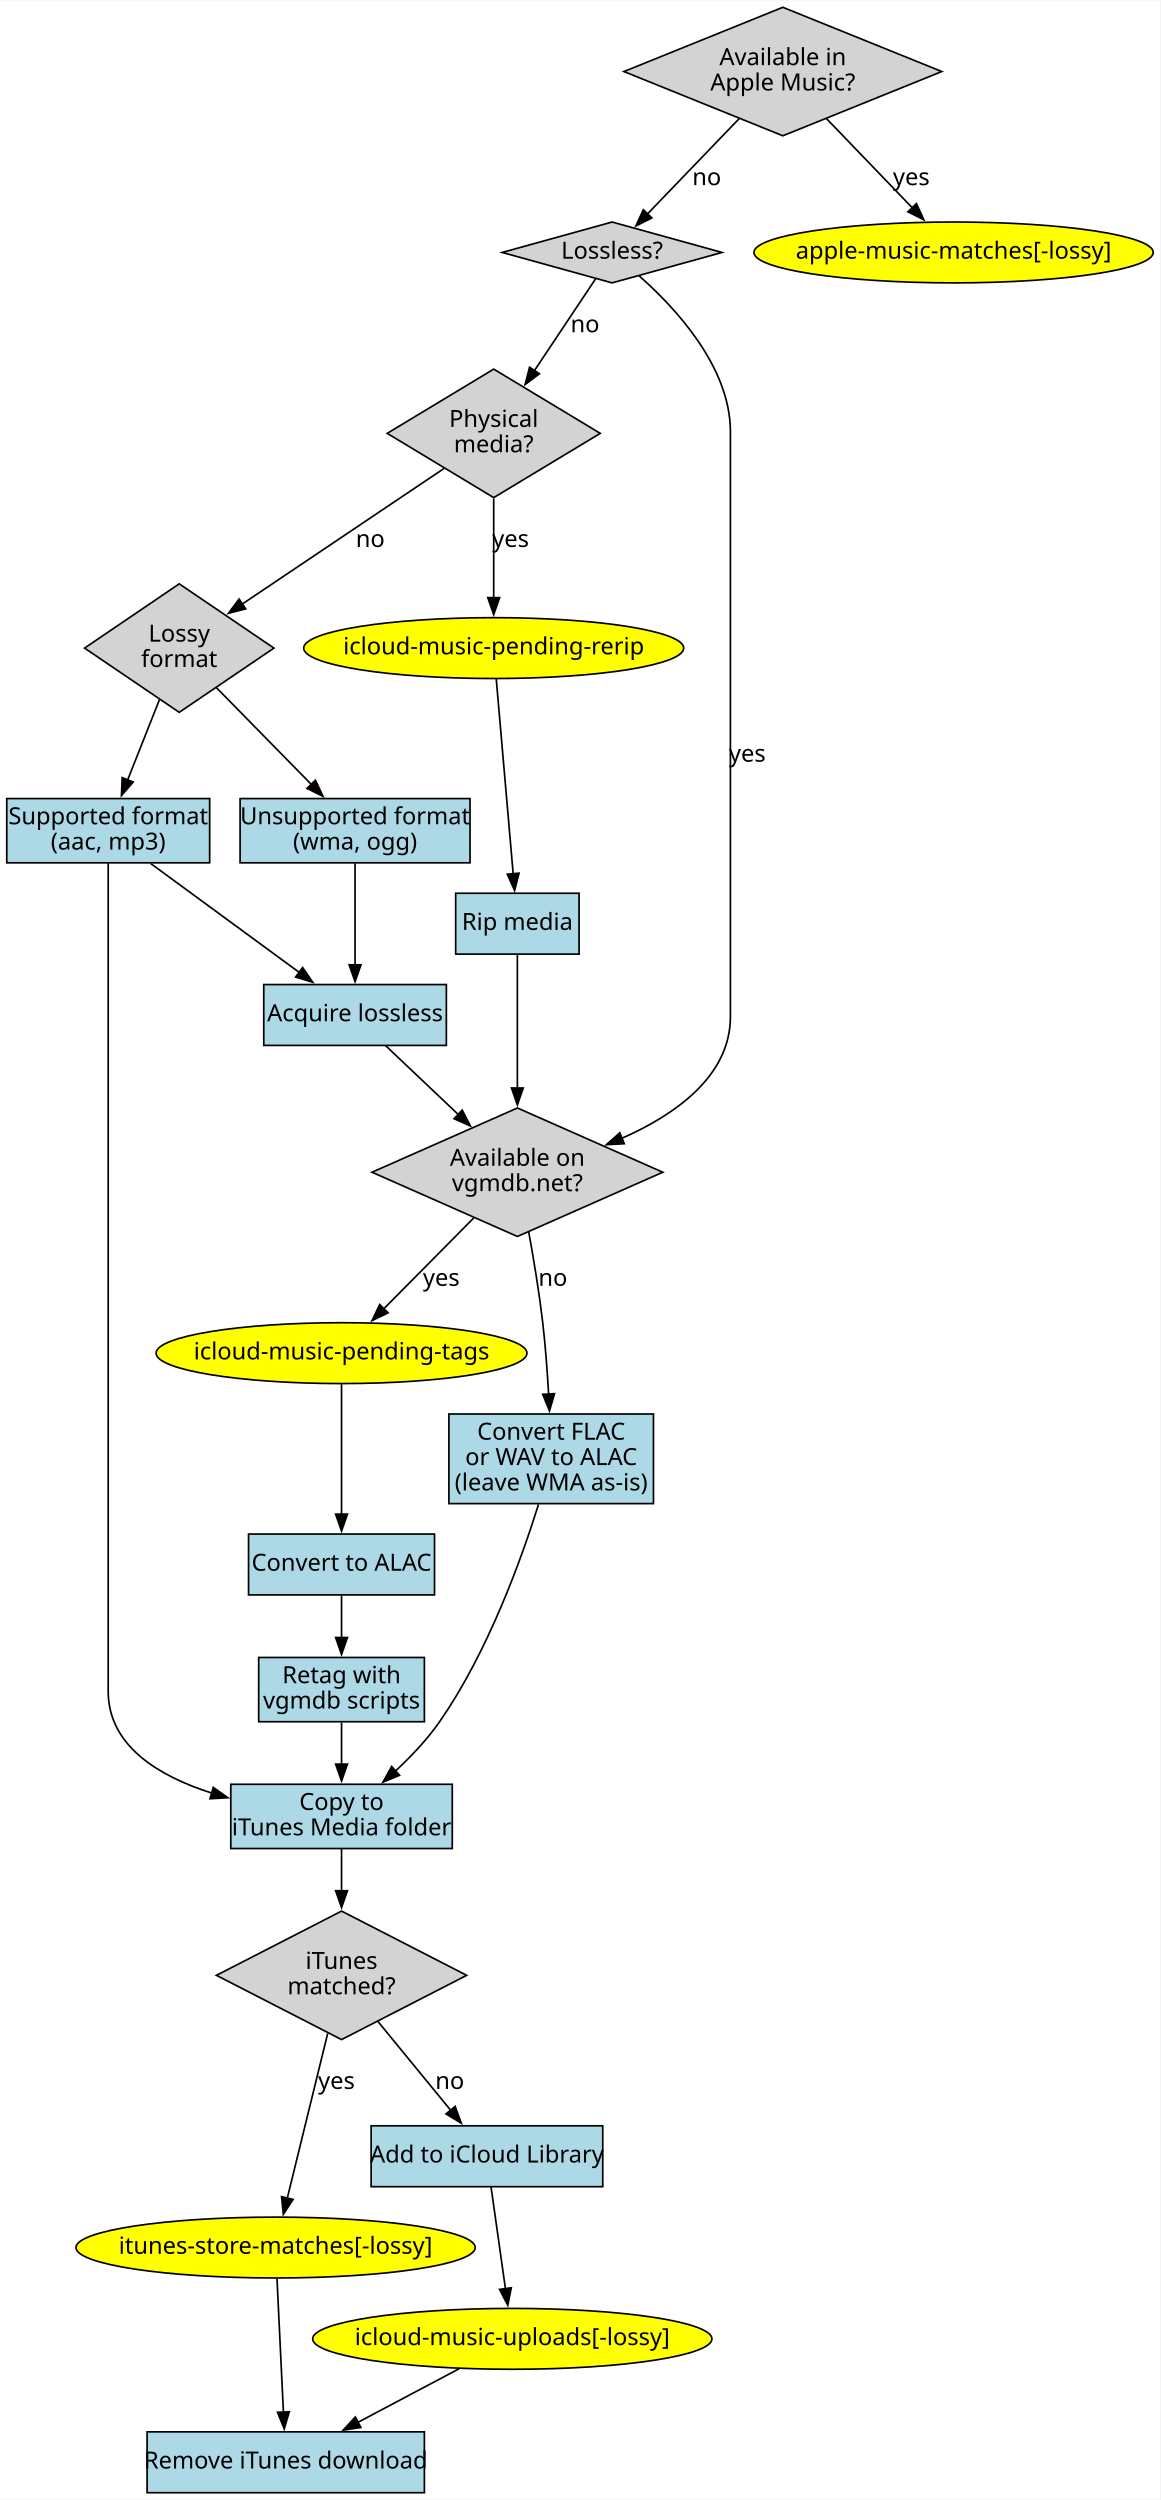
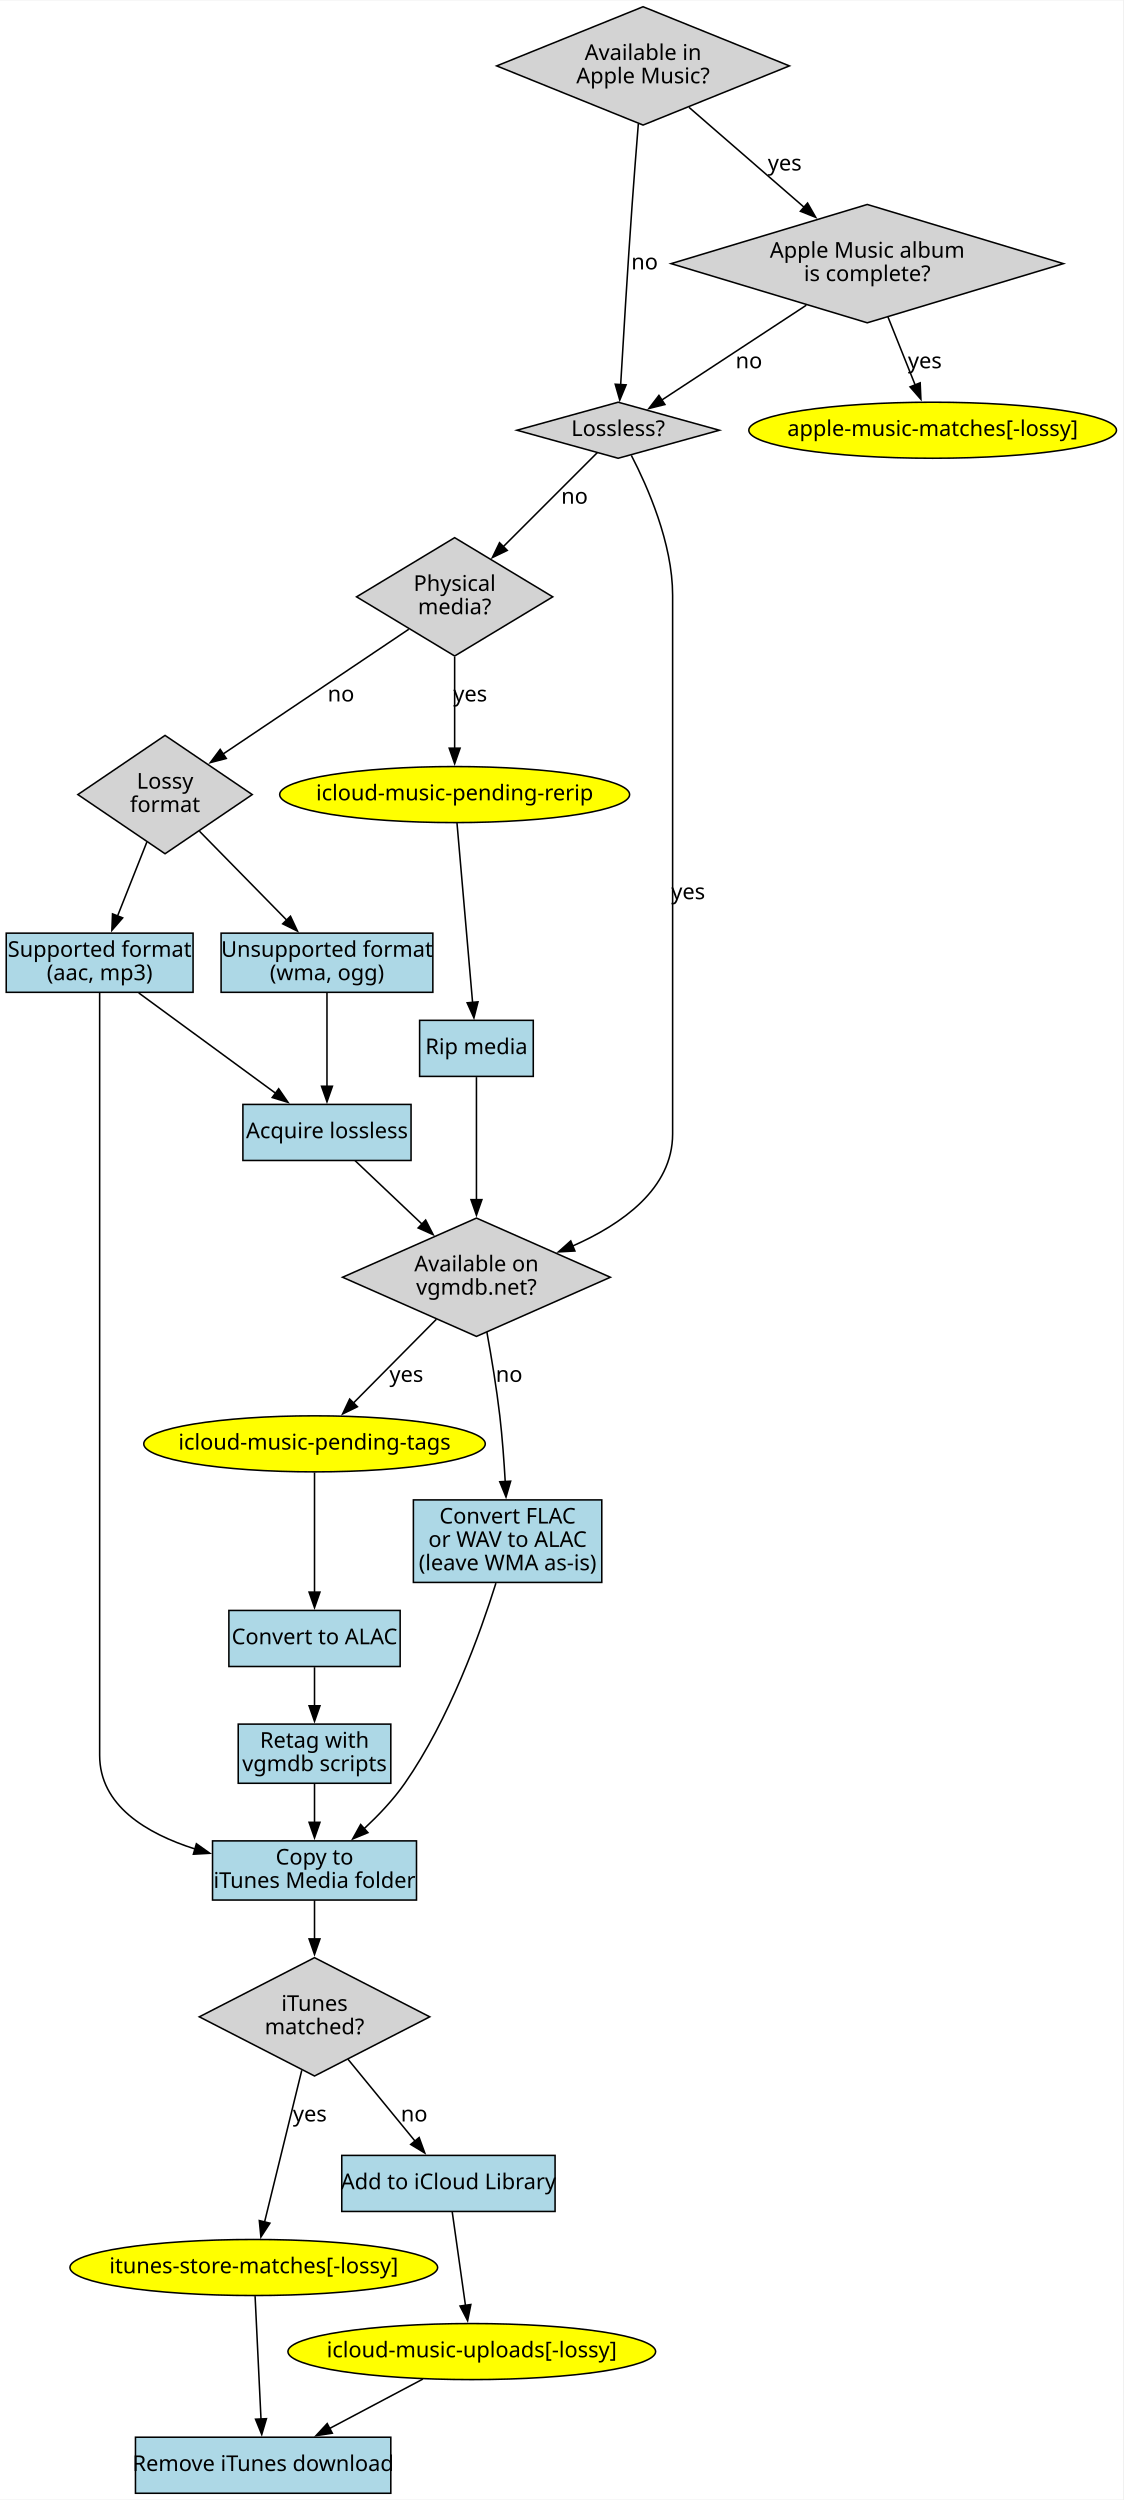
- <svg xmlns="http://www.w3.org/2000/svg" width="686pt" height="1478pt" viewBox="0.00 0.00 686.29 1478.00">
-   <g id="graph0" class="graph" transform="scale(1 1) rotate(0) translate(4 1474)">
-     <polygon fill="white" stroke="none" points="-4,4 -4,-1474 682.29,-1474 682.29,4 -4,4" />
+ <svg xmlns="http://www.w3.org/2000/svg" width="721pt" height="1605pt" viewBox="0.00 0.00 721.29 1605.00">
+   <g id="graph0" class="graph" transform="scale(1 1) rotate(0) translate(4 1601)">
+     <polygon fill="white" stroke="none" points="-4,4 -4,-1601 717.29,-1601 717.29,4 -4,4" />
    <g id="node1" class="node">
-       <polygon fill="lightgray" stroke="black" points="459,-1470 365,-1432 459,-1394 553,-1432 459,-1470" />
-       <text text-anchor="middle" x="459" y="-1435.8" font-family="Calibri" font-size="14.00">Available in</text>
-       <text text-anchor="middle" x="459" y="-1420.8" font-family="Calibri" font-size="14.00">Apple Music?</text>
+       <polygon fill="lightgray" stroke="black" points="409,-1597 315,-1559 409,-1521 503,-1559 409,-1597" />
+       <text text-anchor="middle" x="409" y="-1562.8" font-family="Calibri" font-size="14.00">Available in</text>
+       <text text-anchor="middle" x="409" y="-1547.8" font-family="Calibri" font-size="14.00">Apple Music?</text>
    </g>
    <g id="node2" class="node">
-       <polygon fill="lightgray" stroke="black" points="358,-1343 292.98,-1325 358,-1307 423.02,-1325 358,-1343" />
-       <text text-anchor="middle" x="358" y="-1321.3" font-family="Calibri" font-size="14.00">Lossless?</text>
+       <polygon fill="lightgray" stroke="black" points="553,-1470 427,-1432 553,-1394 679,-1432 553,-1470" />
+       <text text-anchor="middle" x="553" y="-1435.8" font-family="Calibri" font-size="14.00">Apple Music album</text>
+       <text text-anchor="middle" x="553" y="-1420.8" font-family="Calibri" font-size="14.00">is complete?</text>
+     </g>
+     <g id="edge1" class="edge">
+       <path fill="none" stroke="black" d="M438.49,-1532.4C459.89,-1513.83 489.09,-1488.48 512.65,-1468.03" />
+       <polygon fill="black" stroke="black" points="514.65,-1470.92 519.91,-1461.73 510.06,-1465.64 514.65,-1470.92" />
+       <text text-anchor="middle" x="500" y="-1491.8" font-family="Calibri" font-size="14.00">yes</text>
+     </g>
+     <g id="node3" class="node">
+       <polygon fill="lightgray" stroke="black" points="393,-1343 327.98,-1325 393,-1307 458.02,-1325 393,-1343" />
+       <text text-anchor="middle" x="393" y="-1321.3" font-family="Calibri" font-size="14.00">Lossless?</text>
+     </g>
+     <g id="edge4" class="edge">
+       <path fill="none" stroke="black" d="M406,-1522.05C404.71,-1506.11 403.22,-1487.12 402,-1470 399.14,-1429.77 396.32,-1383.19 394.62,-1354.15" />
+       <polygon fill="black" stroke="black" points="398.12,-1354.15 394.05,-1344.37 391.14,-1354.55 398.12,-1354.15" />
+       <text text-anchor="middle" x="410" y="-1428.3" font-family="Calibri" font-size="14.00">no</text>
+     </g>
+     <g id="edge3" class="edge">
+       <path fill="none" stroke="black" d="M513.86,-1405.31C485.11,-1386.45 446.74,-1361.27 421.01,-1344.38" />
+       <polygon fill="black" stroke="black" points="423.04,-1341.53 412.76,-1338.96 419.2,-1347.38 423.04,-1341.53" />
+       <text text-anchor="middle" x="477" y="-1364.8" font-family="Calibri" font-size="14.00">no</text>
+     </g>
+     <g id="node8" class="node">
+       <ellipse fill="yellow" stroke="black" cx="595" cy="-1325" rx="118.08" ry="18" />
+       <text text-anchor="middle" x="595" y="-1321.3" font-family="Calibri" font-size="14.00">apple-music-matches[-lossy]</text>
    </g>
    <g id="edge2" class="edge">
-       <path fill="none" stroke="black" d="M433.25,-1404.23C416.33,-1386.64 394.48,-1363.93 378.69,-1347.51" />
-       <polygon fill="black" stroke="black" points="381.55,-1345.43 372.09,-1340.65 376.5,-1350.28 381.55,-1345.43" />
-       <text text-anchor="middle" x="414" y="-1364.8" font-family="Calibri" font-size="14.00">no</text>
-     </g>
-     <g id="node7" class="node">
-       <ellipse fill="yellow" stroke="black" cx="560" cy="-1325" rx="118.08" ry="18" />
-       <text text-anchor="middle" x="560" y="-1321.3" font-family="Calibri" font-size="14.00">apple-music-matches[-lossy]</text>
-     </g>
-     <g id="edge1" class="edge">
-       <path fill="none" stroke="black" d="M484.75,-1404.23C500.48,-1387.88 520.46,-1367.11 535.88,-1351.08" />
-       <polygon fill="black" stroke="black" points="538.02,-1353.9 542.43,-1344.27 532.97,-1349.05 538.02,-1353.9" />
-       <text text-anchor="middle" x="535" y="-1364.8" font-family="Calibri" font-size="14.00">yes</text>
-     </g>
-     <g id="node3" class="node">
+       <path fill="none" stroke="black" d="M566.29,-1397.78C571.92,-1383.7 578.41,-1367.47 583.8,-1354" />
+       <polygon fill="black" stroke="black" points="586.99,-1355.45 587.46,-1344.86 580.49,-1352.85 586.99,-1355.45" />
+       <text text-anchor="middle" x="590" y="-1364.8" font-family="Calibri" font-size="14.00">yes</text>
+     </g>
+     <g id="node4" class="node">
      <polygon fill="lightgray" stroke="black" points="302,-819 216,-781 302,-743 388,-781 302,-819" />
      <text text-anchor="middle" x="302" y="-784.8" font-family="Calibri" font-size="14.00">Available on</text>
      <text text-anchor="middle" x="302" y="-769.8" font-family="Calibri" font-size="14.00">vgmdb.net?</text>
    </g>
-     <g id="edge3" class="edge">
-       <path fill="none" stroke="black" d="M373.88,-1311.25C394.54,-1293.13 428,-1257.78 428,-1219 428,-1219 428,-1219 428,-873 428,-837.94 395.54,-815.03 363.57,-800.96" />
+     <g id="edge5" class="edge">
+       <path fill="none" stroke="black" d="M401.47,-1308.87C411.83,-1288.93 428,-1252.43 428,-1219 428,-1219 428,-1219 428,-873 428,-837.94 395.54,-815.03 363.57,-800.96" />
      <polygon fill="black" stroke="black" points="365.23,-797.86 354.65,-797.28 362.56,-804.33 365.23,-797.86" />
      <text text-anchor="middle" x="438" y="-1023.8" font-family="Calibri" font-size="14.00">yes</text>
    </g>
-     <g id="node5" class="node">
+     <g id="node6" class="node">
      <polygon fill="lightgray" stroke="black" points="288,-1256 225,-1218 288,-1180 351,-1218 288,-1256" />
      <text text-anchor="middle" x="288" y="-1221.8" font-family="Calibri" font-size="14.00">Physical</text>
      <text text-anchor="middle" x="288" y="-1206.8" font-family="Calibri" font-size="14.00">media?</text>
    </g>
-     <g id="edge16" class="edge">
-       <path fill="none" stroke="black" d="M348.27,-1309.4C338.93,-1295.39 324.44,-1273.66 312.02,-1255.02" />
-       <polygon fill="black" stroke="black" points="315.04,-1253.25 306.58,-1246.87 309.22,-1257.14 315.04,-1253.25" />
-       <text text-anchor="middle" x="342" y="-1277.8" font-family="Calibri" font-size="14.00">no</text>
-     </g>
-     <g id="node10" class="node">
+     <g id="edge18" class="edge">
+       <path fill="none" stroke="black" d="M379.7,-1310.7C364.57,-1295.57 339.34,-1270.34 319.17,-1250.17" />
+       <polygon fill="black" stroke="black" points="321.78,-1247.83 312.23,-1243.23 316.83,-1252.78 321.78,-1247.83" />
+       <text text-anchor="middle" x="365" y="-1277.8" font-family="Calibri" font-size="14.00">no</text>
+     </g>
+     <g id="node11" class="node">
      <ellipse fill="yellow" stroke="black" cx="198" cy="-674" rx="109.68" ry="18" />
      <text text-anchor="middle" x="198" y="-670.3" font-family="Calibri" font-size="14.00">icloud-music-pending-tags</text>
    </g>
-     <g id="edge4" class="edge">
+     <g id="edge6" class="edge">
      <path fill="none" stroke="black" d="M276.29,-754.04C260,-737.6 239.04,-716.44 222.91,-700.15" />
      <polygon fill="black" stroke="black" points="225.55,-697.84 216.03,-693.2 220.58,-702.77 225.55,-697.84" />
      <text text-anchor="middle" x="257" y="-713.8" font-family="Calibri" font-size="14.00">yes</text>
    </g>
-     <g id="node16" class="node">
+     <g id="node17" class="node">
      <polygon fill="lightblue" stroke="black" points="382.5,-638 261.5,-638 261.5,-585 382.5,-585 382.5,-638" />
      <text text-anchor="middle" x="322" y="-622.8" font-family="Calibri" font-size="14.00">Convert FLAC</text>
      <text text-anchor="middle" x="322" y="-607.8" font-family="Calibri" font-size="14.00">or WAV to ALAC</text>
      <text text-anchor="middle" x="322" y="-592.8" font-family="Calibri" font-size="14.00">(leave WMA as-is)</text>
    </g>
-     <g id="edge14" class="edge">
+     <g id="edge16" class="edge">
      <path fill="none" stroke="black" d="M308.69,-745.85C311.65,-729.6 314.92,-709.86 317,-692 318.61,-678.19 319.72,-662.96 320.49,-649.56" />
      <polygon fill="black" stroke="black" points="323.97,-650.02 320.99,-639.85 316.98,-649.66 323.97,-650.02" />
      <text text-anchor="middle" x="323" y="-713.8" font-family="Calibri" font-size="14.00">no</text>
    </g>
-     <g id="node4" class="node">
+     <g id="node5" class="node">
      <polygon fill="lightgray" stroke="black" points="198,-344 124,-306 198,-268 272,-306 198,-344" />
      <text text-anchor="middle" x="198" y="-309.8" font-family="Calibri" font-size="14.00">iTunes</text>
      <text text-anchor="middle" x="198" y="-294.8" font-family="Calibri" font-size="14.00">matched?</text>
    </g>
-     <g id="node8" class="node">
+     <g id="node9" class="node">
      <ellipse fill="yellow" stroke="black" cx="159" cy="-145" rx="118.08" ry="18" />
      <text text-anchor="middle" x="159" y="-141.3" font-family="Calibri" font-size="14.00">itunes-store-matches[-lossy]</text>
    </g>
-     <g id="edge9" class="edge">
+     <g id="edge11" class="edge">
      <path fill="none" stroke="black" d="M189.82,-271.67C182.74,-242.79 172.61,-201.49 165.92,-174.22" />
      <polygon fill="black" stroke="black" points="169.34,-173.47 163.56,-164.59 162.54,-175.14 169.34,-173.47" />
      <text text-anchor="middle" x="195" y="-238.8" font-family="Calibri" font-size="14.00">yes</text>
    </g>
-     <g id="node20" class="node">
+     <g id="node21" class="node">
      <polygon fill="lightblue" stroke="black" points="352.5,-217 215.5,-217 215.5,-181 352.5,-181 352.5,-217" />
      <text text-anchor="middle" x="284" y="-195.3" font-family="Calibri" font-size="14.00">Add to iCloud Library</text>
    </g>
-     <g id="edge10" class="edge">
+     <g id="edge12" class="edge">
      <path fill="none" stroke="black" d="M219.48,-278.77C232.62,-262.73 249.38,-242.27 262.52,-226.23" />
      <polygon fill="black" stroke="black" points="265.2,-228.48 268.83,-218.53 259.78,-224.04 265.2,-228.48" />
      <text text-anchor="middle" x="262" y="-238.8" font-family="Calibri" font-size="14.00">no</text>
    </g>
-     <g id="node6" class="node">
+     <g id="node7" class="node">
      <polygon fill="lightgray" stroke="black" points="102,-1129 46,-1091 102,-1053 158,-1091 102,-1129" />
      <text text-anchor="middle" x="102" y="-1094.8" font-family="Calibri" font-size="14.00">Lossy</text>
      <text text-anchor="middle" x="102" y="-1079.8" font-family="Calibri" font-size="14.00">format</text>
    </g>
-     <g id="edge20" class="edge">
+     <g id="edge22" class="edge">
      <path fill="none" stroke="black" d="M258.53,-1197.19C226.22,-1175.48 174.33,-1140.61 139.24,-1117.03" />
      <polygon fill="black" stroke="black" points="141.32,-1114.21 131.07,-1111.54 137.42,-1120.02 141.32,-1114.21" />
      <text text-anchor="middle" x="215" y="-1150.8" font-family="Calibri" font-size="14.00">no</text>
    </g>
-     <g id="node9" class="node">
+     <g id="node10" class="node">
      <ellipse fill="yellow" stroke="black" cx="288" cy="-1091" rx="112.38" ry="18" />
      <text text-anchor="middle" x="288" y="-1087.3" font-family="Calibri" font-size="14.00">icloud-music-pending-rerip</text>
    </g>
-     <g id="edge17" class="edge">
+     <g id="edge19" class="edge">
      <path fill="none" stroke="black" d="M288,-1179.5C288,-1160.66 288,-1138.19 288,-1120.74" />
      <polygon fill="black" stroke="black" points="291.5,-1120.82 288,-1110.82 284.5,-1120.82 291.5,-1120.82" />
      <text text-anchor="middle" x="298" y="-1150.8" font-family="Calibri" font-size="14.00">yes</text>
    </g>
-     <g id="node13" class="node">
+     <g id="node14" class="node">
      <polygon fill="lightblue" stroke="black" points="120,-1002 0,-1002 0,-964 120,-964 120,-1002" />
      <text text-anchor="middle" x="60" y="-986.8" font-family="Calibri" font-size="14.00">Supported format</text>
      <text text-anchor="middle" x="60" y="-971.8" font-family="Calibri" font-size="14.00">(aac, mp3)</text>
    </g>
-     <g id="edge21" class="edge">
+     <g id="edge23" class="edge">
      <path fill="none" stroke="black" d="M90.3,-1060.47C84.42,-1045.63 77.32,-1027.72 71.47,-1012.96" />
      <polygon fill="black" stroke="black" points="74.78,-1011.8 67.84,-1003.8 68.27,-1014.38 74.78,-1011.8" />
    </g>
-     <g id="node14" class="node">
+     <g id="node15" class="node">
      <polygon fill="lightblue" stroke="black" points="274,-1002 138,-1002 138,-964 274,-964 274,-1002" />
      <text text-anchor="middle" x="206" y="-986.8" font-family="Calibri" font-size="14.00">Unsupported format</text>
      <text text-anchor="middle" x="206" y="-971.8" font-family="Calibri" font-size="14.00">(wma, ogg)</text>
    </g>
-     <g id="edge24" class="edge">
+     <g id="edge26" class="edge">
      <path fill="none" stroke="black" d="M124.06,-1067.52C140.45,-1050.81 162.88,-1027.95 180.12,-1010.38" />
      <polygon fill="black" stroke="black" points="182.56,-1012.89 187.06,-1003.3 177.56,-1007.99 182.56,-1012.89" />
    </g>
-     <g id="node21" class="node">
+     <g id="node22" class="node">
      <polygon fill="lightblue" stroke="black" points="247,-36 83,-36 83,0 247,0 247,-36" />
      <text text-anchor="middle" x="165" y="-14.3" font-family="Calibri" font-size="14.00">Remove iTunes download</text>
    </g>
-     <g id="edge13" class="edge">
+     <g id="edge15" class="edge">
      <path fill="none" stroke="black" d="M159.83,-126.62C160.81,-106.19 162.46,-71.99 163.63,-47.62" />
      <polygon fill="black" stroke="black" points="167.12,-47.9 164.1,-37.74 160.12,-47.57 167.12,-47.9" />
    </g>
-     <g id="node12" class="node">
+     <g id="node13" class="node">
      <polygon fill="lightblue" stroke="black" points="338.5,-946 265.5,-946 265.5,-910 338.5,-910 338.5,-946" />
      <text text-anchor="middle" x="302" y="-924.3" font-family="Calibri" font-size="14.00">Rip media</text>
    </g>
-     <g id="edge18" class="edge">
+     <g id="edge20" class="edge">
      <path fill="none" stroke="black" d="M289.5,-1072.77C291.9,-1045.17 296.63,-990.77 299.53,-957.37" />
      <polygon fill="black" stroke="black" points="303,-957.88 300.38,-947.61 296.03,-957.27 303,-957.88" />
    </g>
-     <g id="node17" class="node">
+     <g id="node18" class="node">
      <polygon fill="lightblue" stroke="black" points="253,-567 143,-567 143,-531 253,-531 253,-567" />
      <text text-anchor="middle" x="198" y="-545.3" font-family="Calibri" font-size="14.00">Convert to ALAC</text>
    </g>
-     <g id="edge5" class="edge">
+     <g id="edge7" class="edge">
      <path fill="none" stroke="black" d="M198,-655.64C198,-635.68 198,-602.6 198,-578.77" />
      <polygon fill="black" stroke="black" points="201.5,-578.79 198,-568.79 194.5,-578.79 201.5,-578.79" />
    </g>
-     <g id="node11" class="node">
+     <g id="node12" class="node">
      <ellipse fill="yellow" stroke="black" cx="299" cy="-91" rx="118.08" ry="18" />
      <text text-anchor="middle" x="299" y="-87.3" font-family="Calibri" font-size="14.00">icloud-music-uploads[-lossy]</text>
    </g>
-     <g id="edge12" class="edge">
+     <g id="edge14" class="edge">
      <path fill="none" stroke="black" d="M267.58,-73.35C249.75,-63.9 227.17,-51.94 207.74,-41.65" />
      <polygon fill="black" stroke="black" points="209.43,-38.58 198.96,-36.99 206.15,-44.77 209.43,-38.58" />
    </g>
-     <g id="edge19" class="edge">
+     <g id="edge21" class="edge">
      <path fill="none" stroke="black" d="M302,-909.51C302,-890.07 302,-857.82 302,-830.62" />
      <polygon fill="black" stroke="black" points="305.5,-830.84 302,-820.84 298.5,-830.84 305.5,-830.84" />
    </g>
-     <g id="node15" class="node">
+     <g id="node16" class="node">
      <polygon fill="lightblue" stroke="black" points="260,-892 152,-892 152,-856 260,-856 260,-892" />
      <text text-anchor="middle" x="206" y="-870.3" font-family="Calibri" font-size="14.00">Acquire lossless</text>
    </g>
-     <g id="edge23" class="edge">
+     <g id="edge25" class="edge">
      <path fill="none" stroke="black" d="M85.1,-963.61C109.46,-945.75 146.56,-918.56 173.23,-899.01" />
      <polygon fill="black" stroke="black" points="174.98,-902.07 180.98,-893.34 170.84,-896.43 174.98,-902.07" />
    </g>
-     <g id="node19" class="node">
+     <g id="node20" class="node">
      <polygon fill="lightblue" stroke="black" points="263.5,-419 132.5,-419 132.5,-381 263.5,-381 263.5,-419" />
      <text text-anchor="middle" x="198" y="-403.8" font-family="Calibri" font-size="14.00">Copy to</text>
      <text text-anchor="middle" x="198" y="-388.8" font-family="Calibri" font-size="14.00">iTunes Media folder</text>
    </g>
-     <g id="edge22" class="edge">
+     <g id="edge24" class="edge">
      <path fill="none" stroke="black" d="M60,-963.82C60,-942.54 60,-906.21 60,-875 60,-875 60,-875 60,-474 60,-441.86 89.62,-423.83 121.41,-413.74" />
      <polygon fill="black" stroke="black" points="122.14,-417.17 130.78,-411.03 120.2,-410.44 122.14,-417.17" />
    </g>
-     <g id="edge25" class="edge">
+     <g id="edge27" class="edge">
      <path fill="none" stroke="black" d="M206,-963.85C206,-947.34 206,-922.69 206,-903.55" />
      <polygon fill="black" stroke="black" points="209.5,-903.69 206,-893.69 202.5,-903.69 209.5,-903.69" />
    </g>
-     <g id="edge26" class="edge">
+     <g id="edge28" class="edge">
      <path fill="none" stroke="black" d="M224.06,-855.88C236.13,-844.44 252.42,-829 266.99,-815.19" />
      <polygon fill="black" stroke="black" points="269.37,-817.75 274.22,-808.34 264.55,-812.67 269.37,-817.75" />
    </g>
-     <g id="edge15" class="edge">
+     <g id="edge17" class="edge">
      <path fill="none" stroke="black" d="M314.51,-584.54C304.48,-552.45 284.57,-497.06 256,-456 248.66,-445.45 239.03,-435.33 229.74,-426.71" />
      <polygon fill="black" stroke="black" points="232.3,-424.3 222.51,-420.26 227.64,-429.53 232.3,-424.3" />
    </g>
-     <g id="node18" class="node">
+     <g id="node19" class="node">
      <polygon fill="lightblue" stroke="black" points="247,-494 149,-494 149,-456 247,-456 247,-494" />
      <text text-anchor="middle" x="198" y="-478.8" font-family="Calibri" font-size="14.00">Retag with</text>
      <text text-anchor="middle" x="198" y="-463.8" font-family="Calibri" font-size="14.00">vgmdb scripts</text>
    </g>
-     <g id="edge6" class="edge">
+     <g id="edge8" class="edge">
      <path fill="none" stroke="black" d="M198,-530.57C198,-523.1 198,-514.17 198,-505.71" />
      <polygon fill="black" stroke="black" points="201.5,-505.79 198,-495.79 194.5,-505.79 201.5,-505.79" />
    </g>
-     <g id="edge7" class="edge">
+     <g id="edge9" class="edge">
      <path fill="none" stroke="black" d="M198,-455.58C198,-448.06 198,-439.17 198,-430.77" />
      <polygon fill="black" stroke="black" points="201.5,-430.93 198,-420.93 194.5,-430.93 201.5,-430.93" />
    </g>
-     <g id="edge8" class="edge">
+     <g id="edge10" class="edge">
      <path fill="none" stroke="black" d="M198,-380.82C198,-373.53 198,-364.75 198,-355.82" />
      <polygon fill="black" stroke="black" points="201.5,-356.06 198,-346.06 194.5,-356.06 201.5,-356.06" />
    </g>
-     <g id="edge11" class="edge">
+     <g id="edge13" class="edge">
      <path fill="none" stroke="black" d="M286.41,-180.97C288.71,-164.69 292.23,-139.82 294.96,-120.52" />
      <polygon fill="black" stroke="black" points="298.4,-121.23 296.33,-110.84 291.47,-120.25 298.4,-121.23" />
    </g>
  </g>
</svg>
